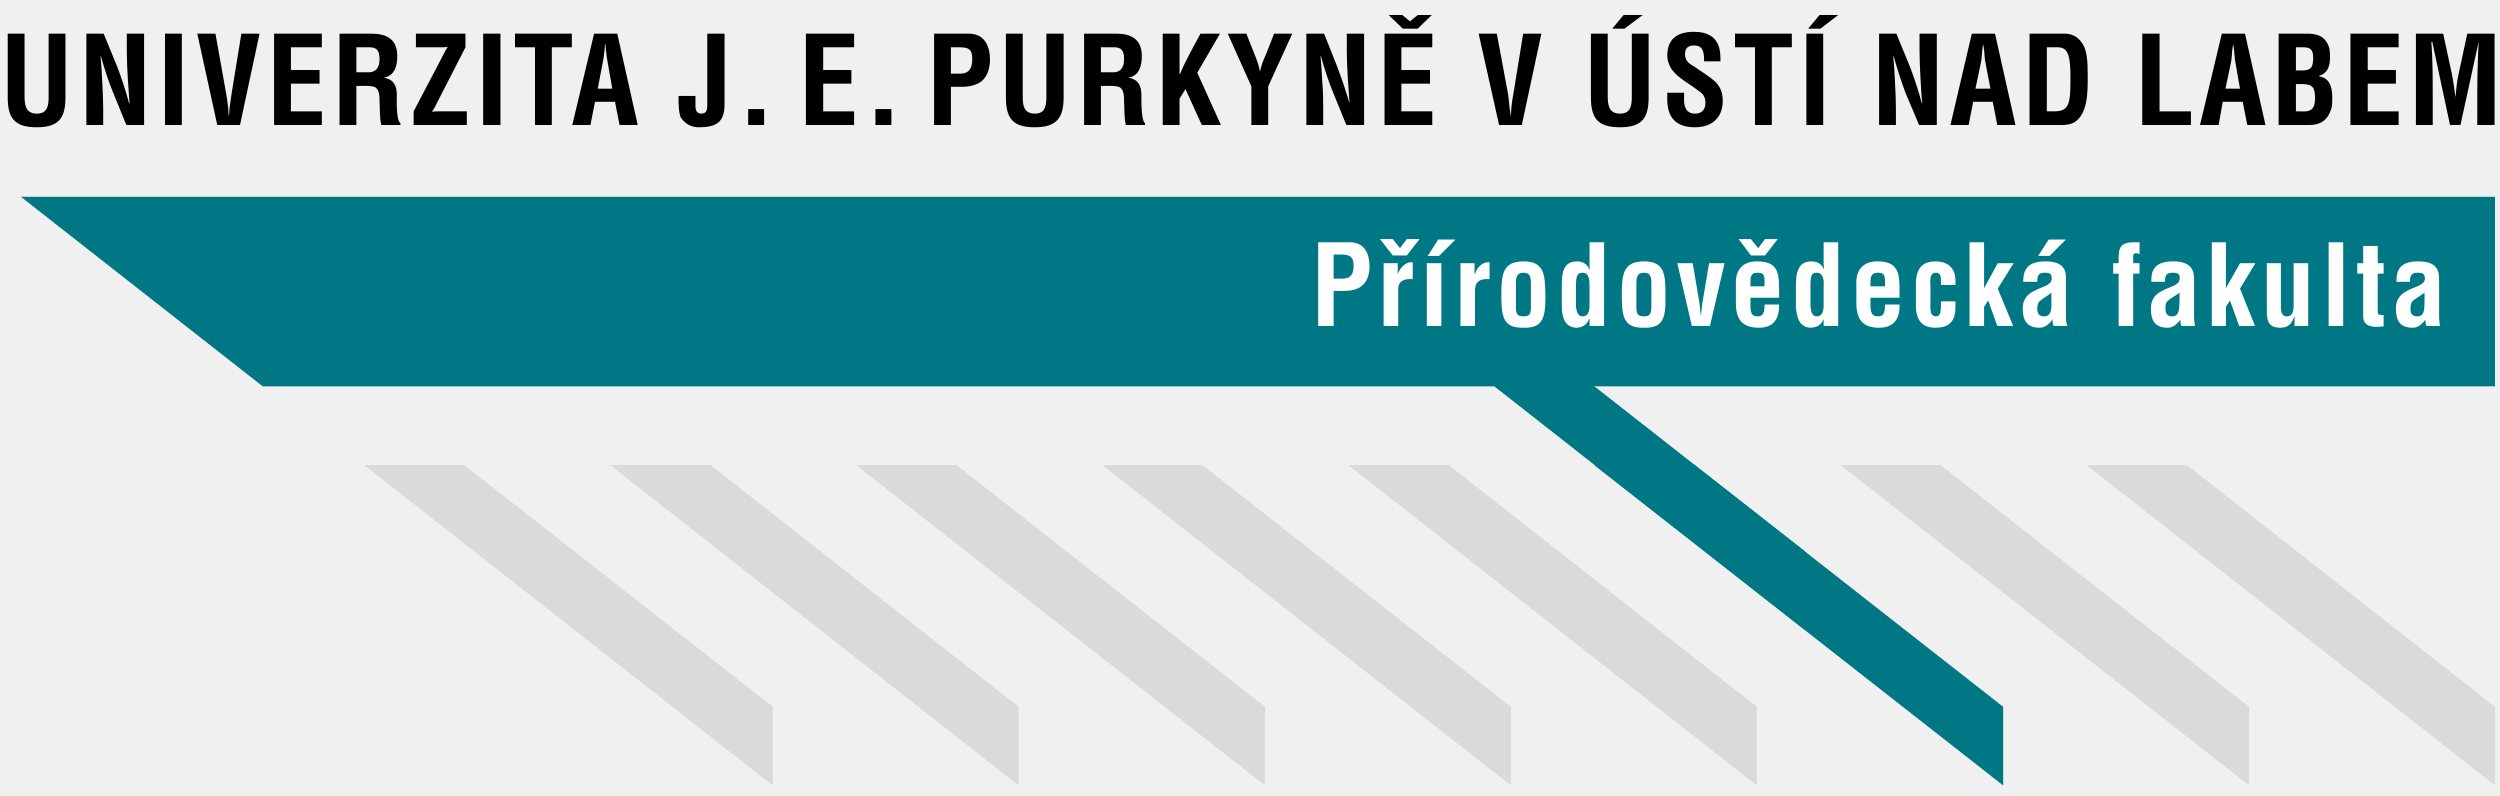
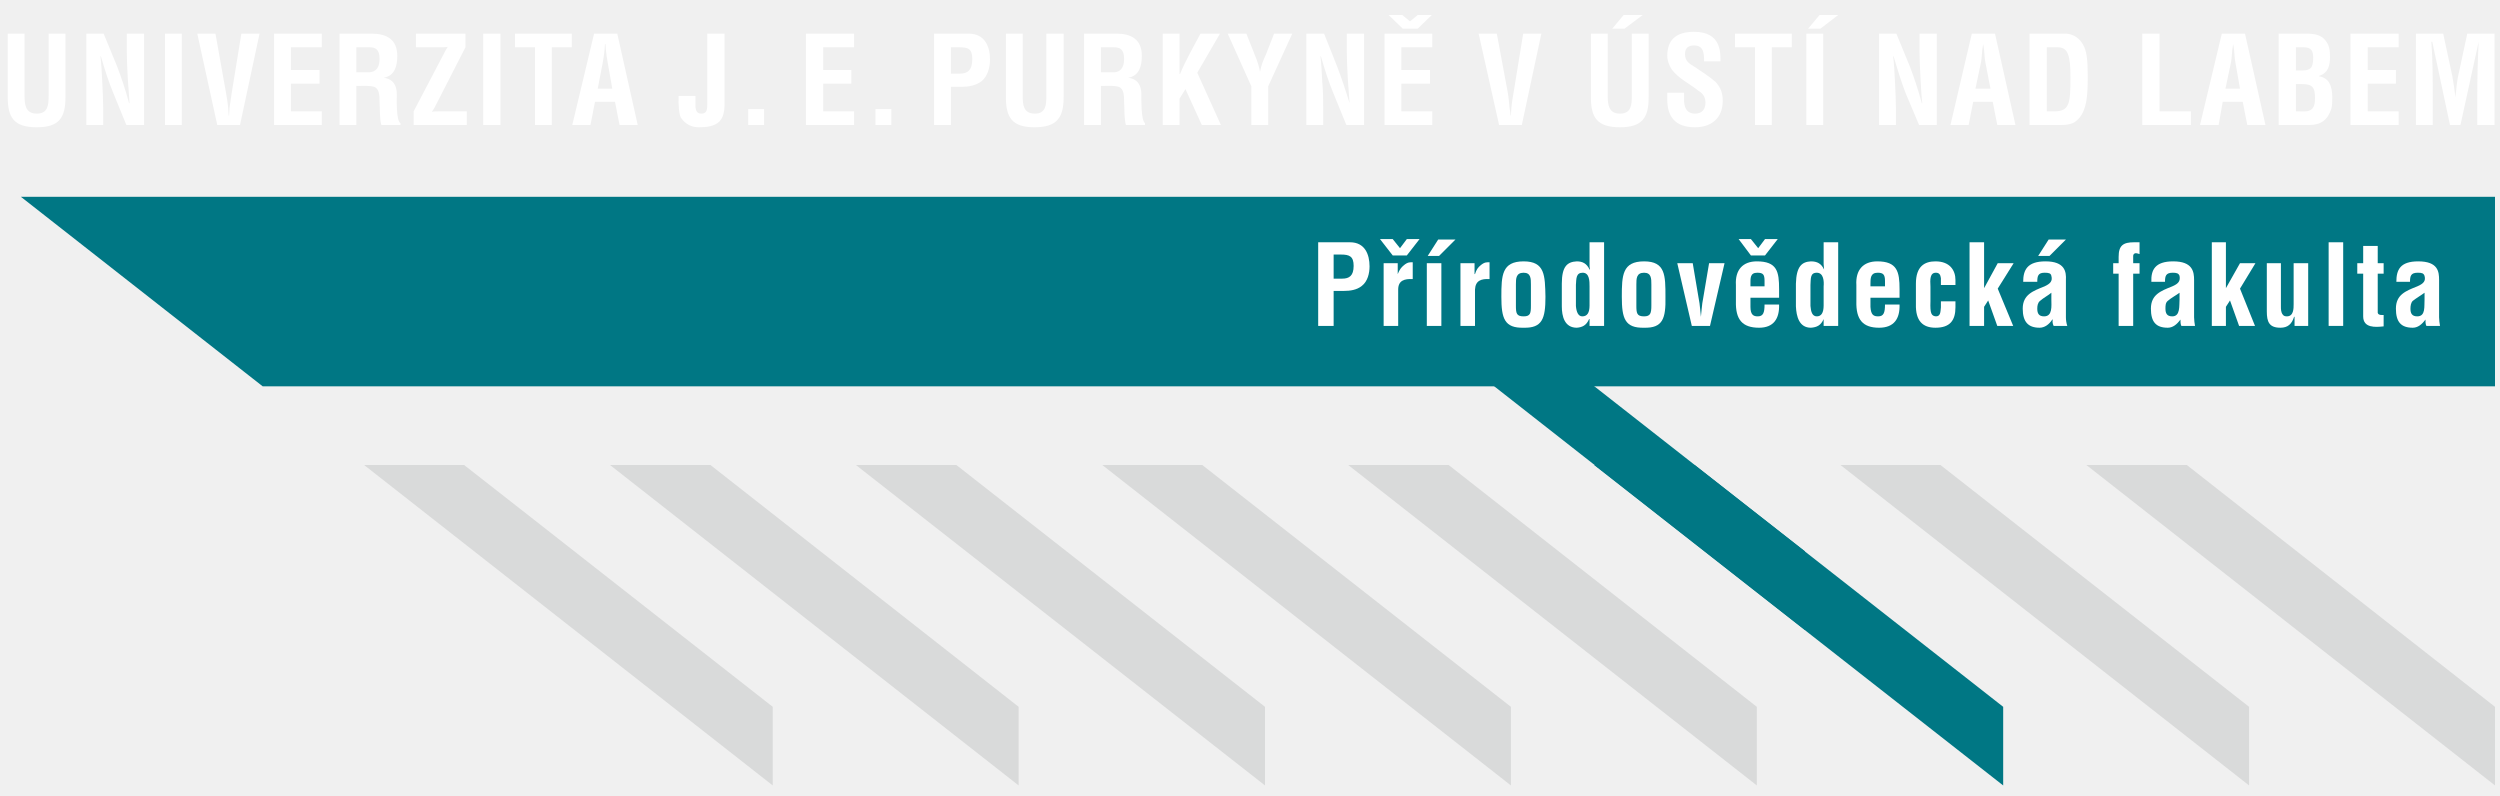
<svg xmlns="http://www.w3.org/2000/svg" xml:space="preserve" width="55mm" height="17.5mm" version="1.1" style="shape-rendering:geometricPrecision; text-rendering:geometricPrecision; image-rendering:optimizeQuality; fill-rule:evenodd; clip-rule:evenodd" viewBox="0 0 5500 1750">
  <defs>
    <style type="text/css">
   
-     .fil3 {fill:black;fill-rule:nonzero}
+     .fil3 {fill:white;fill-rule:nonzero}
    .fil1 {fill:#007784;fill-rule:nonzero}
    .fil4 {fill:#D9DADA;fill-rule:nonzero}
    .fil0 {fill:#D9DADA;fill-rule:nonzero}
    .fil2 {fill:white;fill-rule:nonzero}
   
  </style>
  </defs>
  <g id="Vrstva_x0020_1">
    <g id="_553564960">
      <polygon class="fil0" points="2241,1555 2241,1728 1342,1023 1563,1023 " />
      <polygon class="fil0" points="2783,1555 2783,1728 1883,1023 2104,1023 " />
      <polygon class="fil0" points="3324,1555 3324,1728 2425,1023 2645,1023 " />
      <polygon class="fil0" points="3865,1555 3865,1728 2966,1023 3187,1023 " />
      <polygon class="fil1" points="3971,1213 3971,1386 3072,681 3292,681 " />
      <polygon class="fil1" points="4407,1555 4407,1728 3507,1023 3728,1023 " />
      <polygon class="fil0" points="4948,1555 4948,1728 4049,1023 4269,1023 " />
      <polygon class="fil0" points="5489,1728 4590,1023 4811,1023 5489,1555 " />
      <polygon class="fil1" points="46,433 578,850 5489,850 5489,433 " />
      <path class="fil2" d="M2934 613l19 0c15,0 25,-6 25,-28 0,-21 -9,-25 -28,-25l-16 0 0 53zm-34 104l0 -184 70 0c33,0 43,27 43,53 0,15 -4,33 -17,43 -11,9 -26,11 -39,11l-23 0 0 77 -34 0z" />
      <path class="fil2" d="M3075 603l0 0c4,-10 8,-15 13,-19 9,-8 15,-7 20,-7l0 37c-18,-1 -32,3 -32,23l0 80 -32 0 0 -138 31 0 0 24zm20 -41l-31 0 -28 -36 28 0 16 20 15 -20 28 0 -28 36z" />
      <path class="fil2" d="M3164 527l38 0 -36 36 -25 0 23 -36zm-25 52l32 0 0 138 -32 0 0 -138z" />
      <path class="fil2" d="M3244 603l1 0c3,-10 7,-15 12,-19 9,-8 15,-7 20,-7l0 37c-18,-1 -31,3 -32,23l0 80 -32 0 0 -138 31 0 0 24z" />
      <path class="fil2" d="M3335 672c0,17 1,24 17,24 15,0 16,-7 16,-24l0 -46c0,-13 0,-26 -16,-26 -17,0 -17,13 -17,26l0 46zm-32 -19c0,-47 1,-78 49,-78 47,0 47,31 48,78 0,48 -7,69 -48,68 -42,1 -49,-20 -49,-68z" />
      <path class="fil2" d="M3497 630c0,-11 0,-30 -15,-30 -15,0 -14,13 -15,27l0 46c1,13 5,23 14,23 11,0 16,-8 16,-24l0 -42zm0 72l-1 0c-6,14 -15,18 -27,19 -27,0 -33,-25 -33,-47l0 -50c0,-38 12,-48 33,-49 13,0 22,5 28,18l1 0c-1,-4 -1,-8 -1,-12l0 -48 32 0 0 184 -32 0 0 -15z" />
      <path class="fil2" d="M3600 672c0,17 1,24 17,24 14,0 16,-7 16,-24l0 -46c0,-13 0,-26 -16,-26 -17,0 -17,13 -17,26l0 46zm-32 -19c0,-47 1,-78 49,-78 47,0 47,31 47,78 1,48 -6,69 -47,68 -42,1 -49,-20 -49,-68z" />
      <path class="fil2" d="M3690 579l34 0 13 77c3,13 4,35 5,41l0 0c1,-6 2,-28 5,-41l13 -77 34 0 -32 138 -40 0 -32 -138z" />
      <path class="fil2" d="M3882 630l0 -12c0,-14 -3,-18 -16,-18 -16,0 -15,12 -15,25l0 5 31 0zm1 -68l-31 0 -27 -36 27 0 16 20 15 -20 28 0 -28 36zm-64 65c-2,-33 15,-52 46,-52 45,0 49,23 49,61l0 19 -63 0 0 20c0,18 7,21 16,21 12,0 15,-8 15,-26l32 0c1,31 -12,51 -44,51 -37,0 -52,-18 -51,-58l0 -36z" />
      <path class="fil2" d="M4012 630c1,-11 0,-30 -15,-30 -15,0 -13,13 -14,27l0 46c1,13 4,23 14,23 10,0 15,-8 15,-24l0 -42zm0 72l0 0c-6,14 -15,18 -28,19 -26,0 -32,-25 -33,-47l0 -50c1,-38 13,-48 33,-49 14,0 23,5 29,18l0 0c0,-4 -1,-8 -1,-12l0 -48 32 0 0 184 -32 0 0 -15z" />
      <path class="fil2" d="M4147 630l0 -12c0,-14 -4,-18 -16,-18 -16,0 -16,12 -16,25l0 5 32 0zm-63 -3c-2,-33 15,-52 46,-52 44,0 49,23 49,61l0 19 -64 0 0 20c1,18 7,21 17,21 12,0 15,-8 15,-26l32 0c1,31 -12,51 -45,51 -36,0 -51,-18 -50,-58l0 -36z" />
      <path class="fil2" d="M4270 627l0 -15c-1,-8 -4,-12 -11,-12 -13,0 -13,14 -12,31l0 32c-1,27 2,32 12,33 10,0 10,-9 11,-20l0 -13 32 0 0 13c0,29 -12,45 -44,45 -28,0 -44,-15 -43,-52l0 -45c0,-38 19,-49 43,-49 32,0 44,20 44,41l0 11 -32 0z" />
      <path class="fil2" d="M4333 717l0 -184 32 0 0 83c0,6 0,12 0,18l0 0 30 -55 35 0 -35 56 34 82 -35 0 -20 -56 -9 14 0 42 -32 0z" />
      <path class="fil2" d="M4507 527l38 0 -36 36 -25 0 23 -36zm6 117c-7,6 -17,11 -25,18 -5,4 -6,11 -6,17 0,10 3,17 15,17 19,0 16,-23 16,-37l0 -15zm5 73c-2,-4 -3,-9 -2,-14l-1 0c-7,11 -17,18 -28,18 -25,0 -37,-13 -37,-42 0,-31 23,-39 48,-49 13,-6 18,-12 15,-23 -1,-6 -6,-7 -15,-7 -14,0 -16,7 -16,20l-31 0c0,-26 9,-45 49,-45 43,0 46,23 45,41l0 82c0,6 1,13 3,19l-30 0z" />
      <path class="fil2" d="M4649 602l0 -23 12 0 0 -14c0,-25 10,-32 34,-32l12 0 0 26c-3,-1 -6,-2 -8,-2 -4,0 -6,3 -6,6l0 16 14 0 0 23 -14 0 0 115 -32 0 0 -115 -12 0z" />
      <path class="fil2" d="M4795 644c-8,6 -18,11 -26,18 -5,4 -5,11 -5,17 0,10 3,17 15,17 18,0 15,-23 16,-37l0 -15zm4 73c-2,-4 -2,-9 -2,-14l0 0c-8,11 -17,18 -28,18 -26,0 -37,-13 -37,-42 0,-31 22,-39 47,-49 14,-6 18,-12 16,-23 -2,-6 -7,-7 -15,-7 -15,0 -17,7 -17,20l-30 0c-1,-26 8,-45 48,-45 43,0 46,23 46,41l0 82c0,6 1,13 2,19l-30 0z" />
      <path class="fil2" d="M4866 717l0 -184 31 0 0 83c0,6 0,12 0,18l0 0 31 -55 34 0 -34 56 33 82 -35 0 -20 -56 -9 14 0 42 -31 0z" />
      <path class="fil2" d="M5048 697l-1 0c-5,16 -14,24 -30,24 -25,0 -30,-13 -30,-36l0 -106 31 0 0 95c0,6 0,13 4,18 2,3 5,4 9,4 15,0 15,-17 15,-27l0 -90 32 0 0 138 -30 0 0 -20z" />
      <polygon class="fil2" points="5123,533 5155,533 5155,717 5123,717 " />
      <path class="fil2" d="M5244 718c-18,2 -45,4 -45,-22l0 -94 -13 0 0 -23 13 0 0 -38 32 0 0 38 13 0 0 23 -13 0 0 86c1,6 10,5 13,5l0 25z" />
      <path class="fil2" d="M5334 644c-8,6 -17,11 -26,18 -4,4 -5,11 -5,17 0,10 3,17 15,17 19,0 15,-23 16,-37l0 -15zm4 73c-2,-4 -2,-9 -2,-14l0 0c-8,11 -17,18 -28,18 -26,0 -37,-13 -37,-42 0,-31 22,-39 47,-49 14,-6 19,-12 16,-23 -2,-6 -6,-7 -15,-7 -15,0 -17,7 -17,20l-30 0c0,-26 8,-45 48,-45 44,0 46,23 46,41l0 82c0,6 1,13 2,19l-30 0z" />
      <path class="fil3" d="M107 74l37 0 0 140c0,45 -14,66 -63,66 -50,0 -64,-21 -64,-66l0 -140 37 0 0 137c0,19 2,39 27,39 25,0 26,-20 26,-39l0 -137z" />
      <path class="fil3" d="M279 74l38 0 0 201 -39 0 -29 -71c-10,-24 -18,-49 -27,-80l-1 0c2,16 3,37 4,57 1,20 2,40 2,56l0 38 -37 0 0 -201 38 0 30 73c9,24 17,47 26,80l1 0c-1,-18 -3,-38 -4,-57 -1,-19 -2,-38 -2,-56l0 -40z" />
      <polygon class="fil3" points="363,74 400,74 400,275 363,275 " />
      <path class="fil3" d="M531 74l40 0 -43 201 -50 0 -44 -201 40 0 23 129c2,11 4,23 5,34 0,6 1,11 1,17l1 0c0,-6 1,-11 1,-17 2,-11 3,-23 5,-34l21 -129z" />
      <polygon class="fil3" points="603,275 603,74 708,74 708,104 640,104 640,154 703,154 703,184 640,184 640,245 708,245 708,275 " />
      <path class="fil3" d="M784 159l29 0c13,-1 22,-9 22,-29 0,-22 -9,-26 -23,-26l-28 0 0 55zm0 30l0 86 -37 0 0 -201 70 0c33,0 57,12 57,49 0,21 -5,44 -30,48l0 0c22,3 29,18 29,37 0,8 -2,57 8,63l0 4 -42 0c-4,-13 -3,-38 -4,-51 0,-12 0,-29 -12,-33 -11,-3 -22,-2 -32,-2l-7 0z" />
      <path class="fil3" d="M910 245l65 -124c3,-6 6,-12 10,-18 -4,1 -9,1 -14,1l-56 0 0 -30 109 0 0 30 -64 125c-3,6 -6,12 -10,17 4,-1 9,-1 14,-1l63 0 0 30 -117 0 0 -30z" />
      <polygon class="fil3" points="1063,74 1101,74 1101,275 1063,275 " />
      <polygon class="fil3" points="1133,74 1258,74 1258,104 1214,104 1214,275 1177,275 1177,104 1133,104 " />
      <path class="fil3" d="M1315 195l32 0 -10 -57c-2,-10 -3,-19 -4,-28 0,-5 -1,-9 -1,-13l-1 0c0,4 -1,8 -1,13 -1,9 -2,18 -4,28l-11 57zm-56 80l48 -201 51 0 45 201 -40 0 -10 -51 -44 0 -10 51 -40 0z" />
      <path class="fil3" d="M1530 211l0 25c1,7 3,14 13,14 13,0 13,-11 13,-22l0 -154 38 0 0 147c0,13 1,33 -11,46 -11,11 -28,13 -46,13 -13,0 -28,-5 -39,-21 -4,-7 -6,-29 -5,-48l37 0z" />
      <polygon class="fil3" points="1646,240 1681,240 1681,275 1646,275 " />
      <polygon class="fil3" points="1773,275 1773,74 1879,74 1879,104 1811,104 1811,154 1873,154 1873,184 1811,184 1811,245 1879,245 1879,275 " />
      <polygon class="fil3" points="1926,240 1961,240 1961,275 1926,275 " />
      <path class="fil3" d="M2092 162l20 0c16,0 27,-7 27,-32 0,-23 -9,-26 -30,-26l-17 0 0 58zm-37 113l0 -201 76 0c36,0 47,29 47,57 0,17 -5,37 -19,48 -12,9 -28,12 -42,12l-25 0 0 84 -37 0z" />
      <path class="fil3" d="M2302 74l38 0 0 140c0,45 -15,66 -64,66 -49,0 -63,-21 -63,-66l0 -140 37 0 0 137c0,19 1,39 27,39 24,0 25,-20 25,-39l0 -137z" />
      <path class="fil3" d="M2422 159l30 0c12,-1 21,-9 21,-29 0,-22 -9,-26 -23,-26l-28 0 0 55zm0 30l0 86 -37 0 0 -201 71 0c32,0 56,12 56,49 0,21 -5,44 -30,48l0 0c22,3 29,18 29,37 0,8 -1,57 8,63l0 4 -42 0c-4,-13 -3,-38 -4,-51 0,-12 0,-29 -12,-33 -11,-3 -22,-2 -32,-2l-7 0z" />
      <path class="fil3" d="M2558 275l0 -201 37 0 0 89 1 0c6,-15 15,-33 23,-48l22 -41 43 0 -50 86 52 115 -42 0 -36 -79 -13 21 0 58 -37 0z" />
      <path class="fil3" d="M2763 127c4,10 7,20 9,31l0 0c3,-16 8,-27 13,-38l18 -46 40 0 -53 116 0 85 -37 0 0 -85 -52 -116 41 0 21 53z" />
      <path class="fil3" d="M2963 74l38 0 0 201 -39 0 -29 -71c-10,-24 -18,-49 -27,-80l-1 0c2,16 3,37 4,57 2,20 2,40 2,56l0 38 -37 0 0 -201 39 0 29 73c9,24 17,47 27,80l0 0c-1,-18 -3,-38 -4,-57 -1,-19 -2,-38 -2,-56l0 -40z" />
      <path class="fil3" d="M3119 63l-33 0 -31 -30 30 0 17 14 17 -14 31 0 -31 30zm-73 212l0 -201 105 0 0 30 -68 0 0 50 63 0 0 30 -63 0 0 61 68 0 0 30 -105 0z" />
      <path class="fil3" d="M3351 74l40 0 -43 201 -50 0 -45 -201 40 0 24 129c2,11 3,23 4,34 1,6 2,11 2,17l1 0c0,-6 1,-11 1,-17 1,-11 3,-23 5,-34l21 -129z" />
      <path class="fil3" d="M3572 33l42 0 -40 30 -27 0 25 -30zm18 41l37 0 0 140c0,45 -14,66 -63,66 -50,0 -64,-21 -64,-66l0 -140 37 0 0 137c0,19 2,39 27,39 25,0 26,-20 26,-39l0 -137z" />
      <path class="fil3" d="M3749 135c0,-18 -1,-35 -22,-35 -12,0 -20,5 -20,19 0,15 9,21 21,28 12,8 35,23 46,33 12,13 16,25 16,42 0,38 -25,58 -61,58 -45,0 -61,-25 -61,-61l0 -15 37 0 0 12c-1,19 5,34 24,34 15,0 23,-9 23,-24 0,-12 -5,-20 -15,-26 -20,-16 -44,-27 -59,-47 -6,-9 -10,-20 -10,-30 0,-35 19,-53 59,-53 60,0 58,46 58,65l-36 0z" />
      <polygon class="fil3" points="3817,74 3942,74 3942,104 3898,104 3898,275 3861,275 3861,104 3817,104 " />
      <path class="fil3" d="M4003 33l41 0 -39 30 -27 0 25 -30zm-29 41l37 0 0 201 -37 0 0 -201z" />
      <path class="fil3" d="M4223 74l38 0 0 201 -39 0 -30 -71c-9,-24 -17,-49 -26,-80l-1 0c2,16 3,37 4,57 1,20 2,40 2,56l0 38 -37 0 0 -201 38 0 30 73c9,24 17,47 26,80l1 0c-2,-18 -3,-38 -4,-57 -1,-19 -2,-38 -2,-56l0 -40z" />
      <path class="fil3" d="M4346 195l33 0 -11 -57c-2,-10 -2,-19 -3,-28 -1,-5 -1,-9 -2,-13l0 0c-1,4 -1,8 -2,13 -1,9 -1,18 -3,28l-12 57zm-55 80l47 -201 51 0 45 201 -40 0 -10 -51 -43 0 -10 51 -40 0z" />
      <path class="fil3" d="M4519 245c34,0 36,-17 36,-75 0,-47 -5,-66 -28,-66l-24 0 0 141 16 0zm-54 30l0 -201 79 0c9,0 27,4 38,23 9,14 11,36 11,69 0,40 0,86 -31,104 -8,4 -18,5 -27,5l-70 0z" />
      <polygon class="fil3" points="4713,275 4713,74 4751,74 4751,245 4820,245 4820,275 " />
      <path class="fil3" d="M4896 195l32 0 -10 -57c-2,-10 -2,-19 -3,-28 -1,-5 -1,-9 -2,-13l0 0c-1,4 -1,8 -2,13 -1,9 -1,18 -3,28l-12 57zm-56 80l48 -201 51 0 45 201 -40 0 -10 -51 -44 0 -9 51 -41 0z" />
      <path class="fil3" d="M5059 245c8,0 16,1 22,-2 11,-4 12,-17 12,-27 0,-22 -4,-31 -28,-31l-14 0 0 60 8 0zm-1 -90c9,0 21,1 27,-7 3,-5 4,-12 4,-21 0,-15 -4,-23 -21,-23l-17 0 0 51 7 0zm-45 120l0 -201 61 0c16,0 32,2 42,15 9,11 10,23 10,36 0,18 -3,35 -24,42l0 1c21,3 29,20 29,46 0,9 0,17 -2,25 -8,25 -23,36 -49,36l-67 0z" />
      <polygon class="fil3" points="5171,275 5171,74 5277,74 5277,104 5209,104 5209,154 5271,154 5271,184 5209,184 5209,245 5277,245 5277,275 " />
      <path class="fil3" d="M5352 275l-37 0 0 -201 60 0 20 93c3,16 5,31 7,47l0 0c2,-20 3,-33 6,-47l20 -93 60 0 0 201 -38 0 0 -63c0,-40 1,-80 3,-120l0 0 -40 183 -23 0 -39 -183 -2 0c3,40 3,80 3,120l0 63z" />
      <polygon class="fil4" points="1168,1138 1168,1138 1021,1023 801,1023 1700,1728 1700,1555 " />
    </g>
  </g>
</svg>
